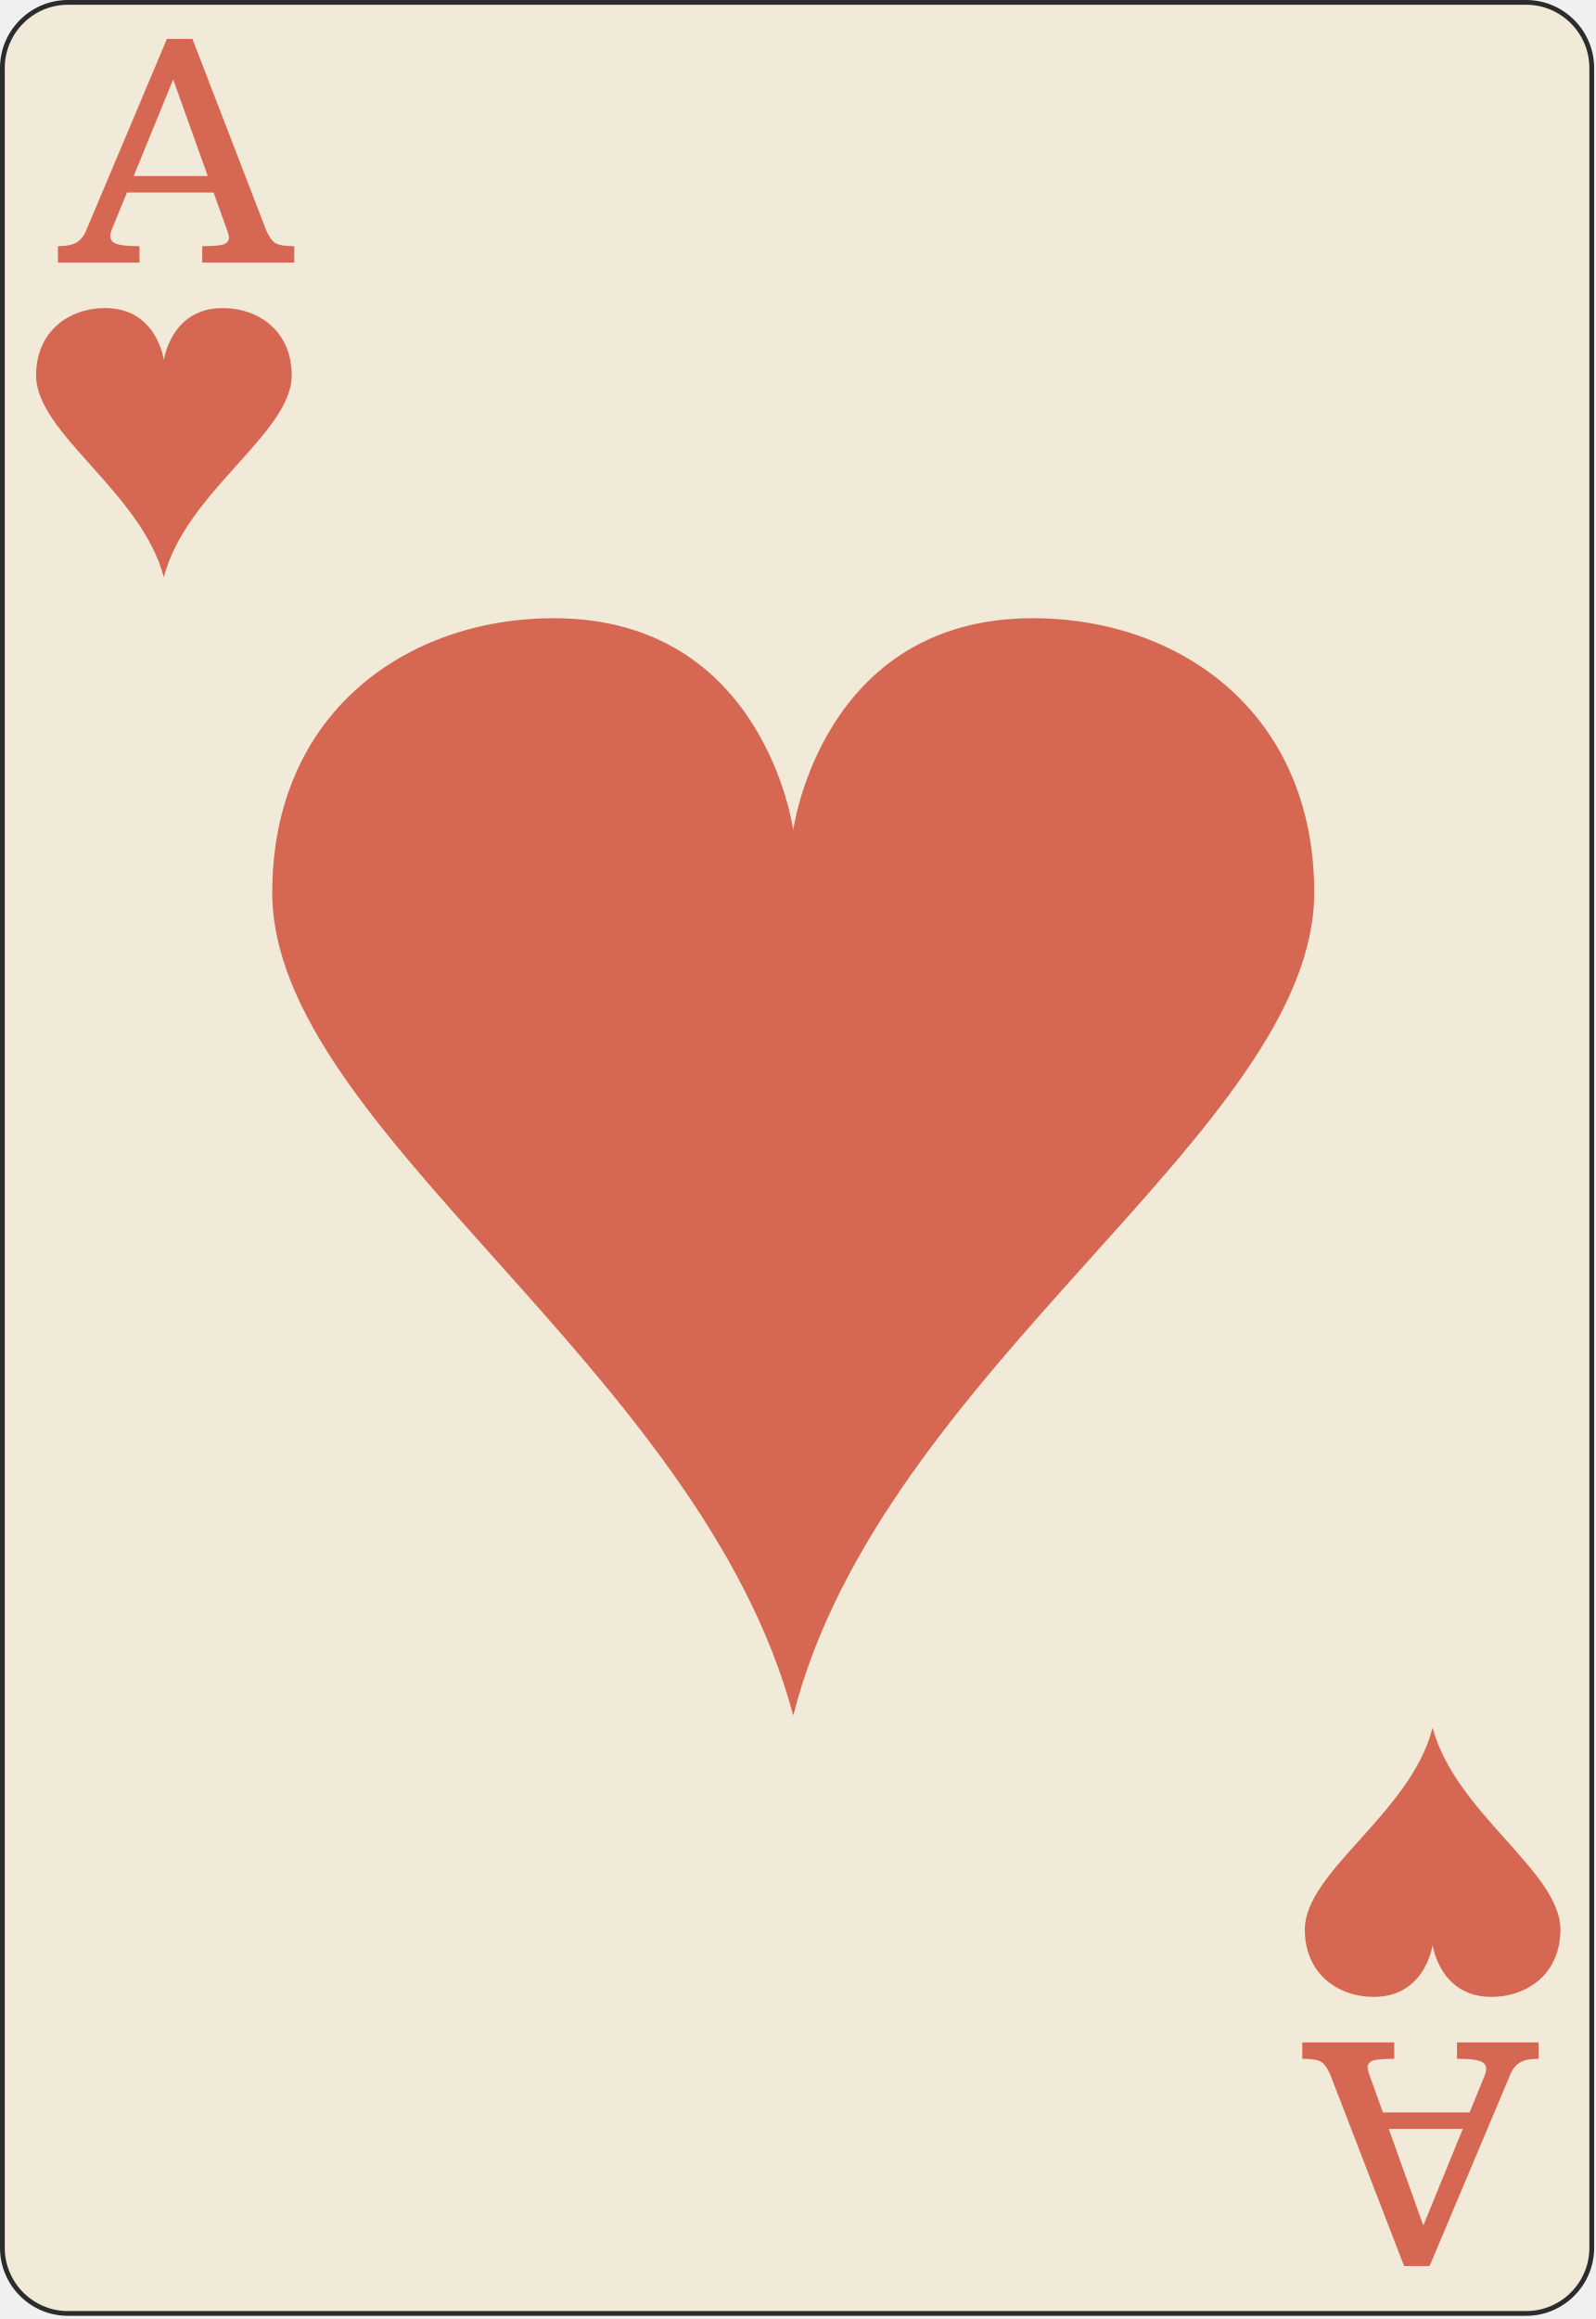
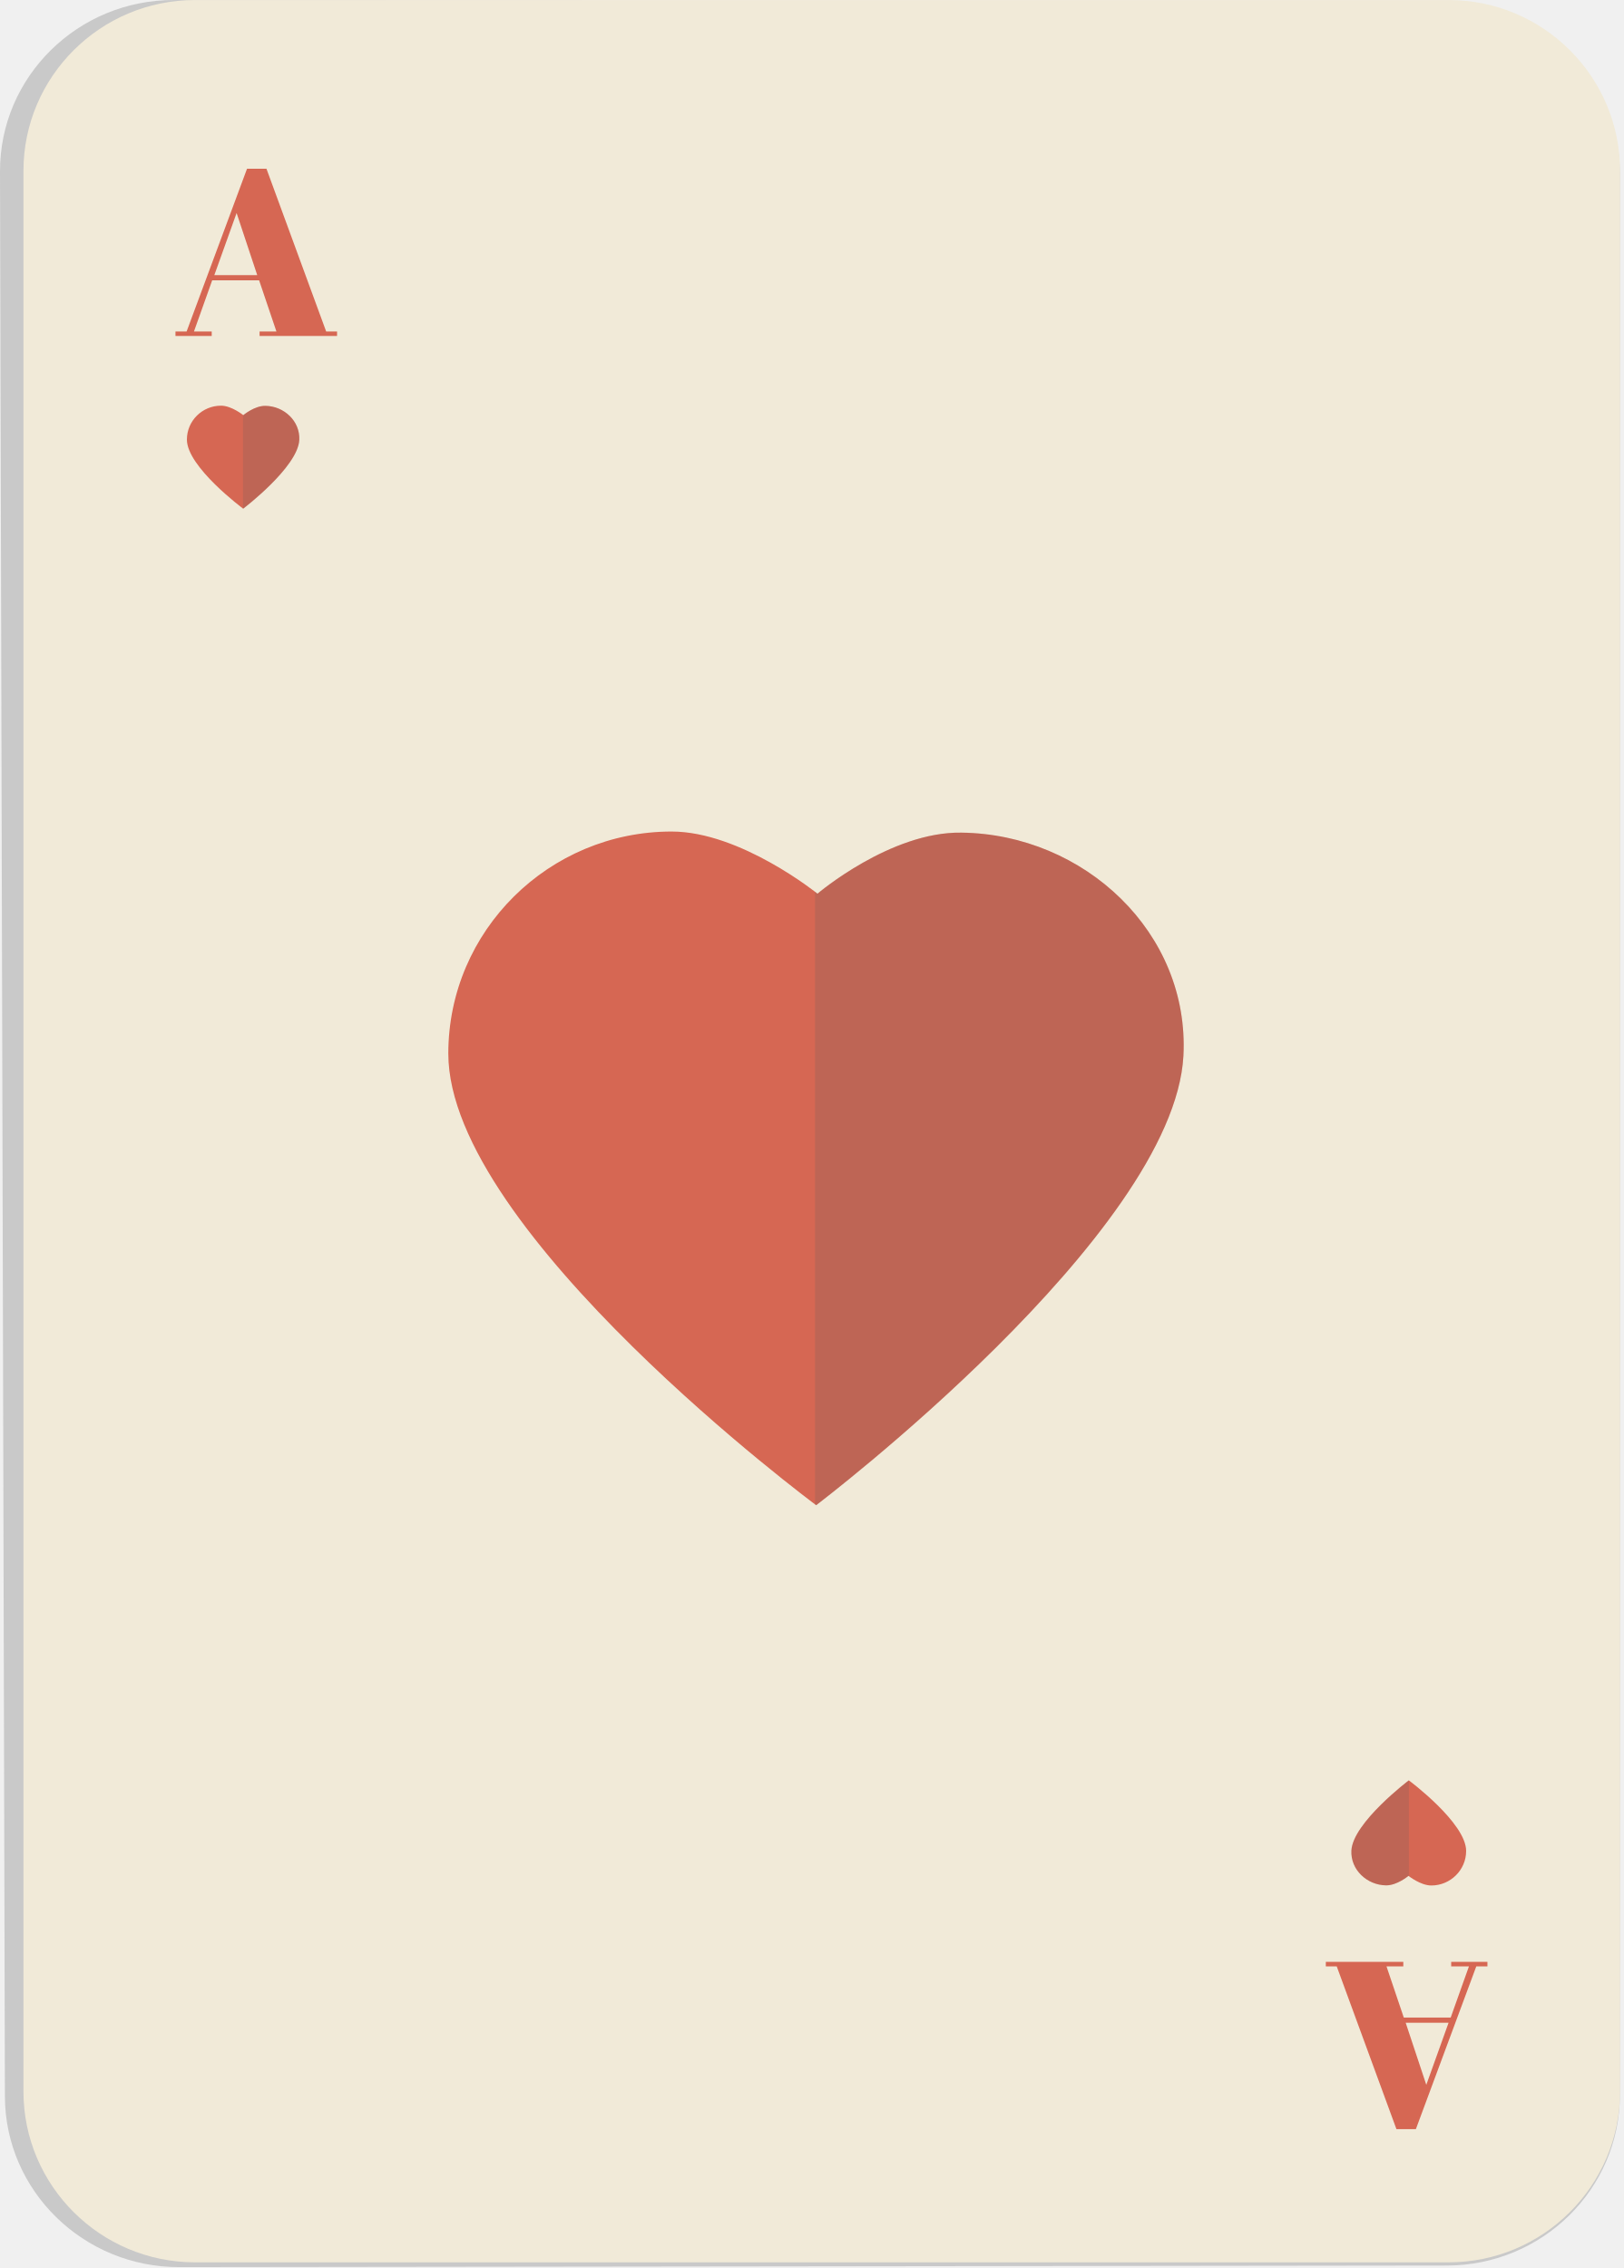
- <svg xmlns="http://www.w3.org/2000/svg" width="223" height="324" viewBox="0 0 223 324" fill="none">
-   <g clip-path="url(#clip0_2009_1857)">
-     <path d="M222.449 314.064C222.449 319.1 218.333 323.223 213.287 323.223H9.481C4.448 323.223 0.333 319.1 0.333 314.064V9.493C0.333 4.457 4.448 0.333 9.481 0.333H213.287C218.333 0.333 222.449 4.457 222.449 9.493V314.064Z" fill="#F1EAD8" stroke="#2C2C2C" stroke-width="0.667" />
-     <path d="M8.098 34.393C9.251 34.393 10.119 34.219 10.702 33.872C11.299 33.511 11.758 32.927 12.077 32.122L23.327 5.434H26.89L37.181 32.122C37.556 33.011 37.973 33.615 38.431 33.934C38.89 34.24 39.785 34.393 41.119 34.393V36.684H28.265V34.393C30.098 34.393 31.181 34.268 31.515 34.018C31.862 33.768 32.022 33.497 31.994 33.205C31.98 32.914 31.89 32.552 31.723 32.122L29.848 26.893H17.744L15.598 32.122C15.278 32.955 15.376 33.545 15.89 33.893C16.404 34.226 17.605 34.393 19.494 34.393V36.684H8.098V34.393ZM29.035 24.601L24.202 11.101L18.681 24.601H29.035Z" fill="#D66753" />
-     <path d="M144.31 86.374C114.796 86.374 110.855 115.989 110.855 115.989C110.855 115.989 106.915 86.374 77.401 86.374C56.742 86.374 38.049 99.653 38.049 124.702C38.049 157.801 97.924 191.086 110.855 239.688C123.16 191.127 183.662 157.801 183.662 124.702C183.662 99.653 164.969 86.374 144.31 86.374Z" fill="#D66753" />
-     <path d="M31.11 43.043C23.87 43.043 22.903 50.308 22.903 50.308C22.903 50.308 21.937 43.043 14.697 43.043C9.629 43.043 5.044 46.3 5.044 52.445C5.044 60.564 19.731 68.729 22.903 80.651C25.922 68.739 40.763 60.564 40.763 52.445C40.763 46.3 36.177 43.043 31.11 43.043Z" fill="#D66753" />
-     <path d="M215.013 287.645C213.861 287.645 212.993 287.819 212.409 288.166C211.812 288.527 211.354 289.11 211.034 289.916L199.784 316.604H196.222L185.93 289.916C185.555 289.027 185.138 288.423 184.68 288.104C184.222 287.798 183.326 287.645 181.993 287.645V285.354H194.847V287.645C193.013 287.645 191.93 287.77 191.597 288.02C191.249 288.27 191.09 288.541 191.118 288.833C191.131 289.124 191.222 289.485 191.388 289.916L193.263 295.145H205.368L207.513 289.916C207.833 289.083 207.736 288.492 207.222 288.145C206.708 287.812 205.506 287.645 203.618 287.645V285.354H215.013V287.645ZM194.076 297.437L198.909 310.937L204.43 297.437H194.076Z" fill="#D66753" />
-     <path d="M192.002 278.995C199.241 278.995 200.208 271.73 200.208 271.73C200.208 271.73 201.175 278.995 208.414 278.995C213.482 278.995 218.067 275.737 218.067 269.593C218.067 261.474 203.38 253.309 200.208 241.387C197.19 253.299 182.349 261.474 182.349 269.593C182.349 275.737 186.934 278.995 192.002 278.995Z" fill="#D66753" />
-   </g>
-   <defs>
-     <clipPath id="clip0_2009_1857">
-       <rect width="222.783" height="323.556" fill="white" />
-     </clipPath>
-   </defs>
+ <svg xmlns="http://www.w3.org/2000/svg" width="141" height="197" viewBox="0 0 141 197" fill="none">
+   <path d="M15.553 196.923C7.241 196.934 0.452 190.289 0.427 182.114L5.12003e-05 14.903C-0.021 6.667 6.757 -0.014 15.111 2.31065e-05L125.605 0.205C133.923 0.219 140.694 6.915 140.694 15.129V181.977C140.694 190.134 133.952 196.783 125.659 196.787L15.553 196.923Z" fill="#C9C9C9" />
+   <path d="M16.933 196.507C8.722 196.507 2.037 189.847 2.037 181.665V14.845C2.037 6.663 8.722 0.003 16.933 0.003H125.825C134.032 0.003 140.71 6.66 140.71 14.845V181.665C140.71 189.843 134.032 196.507 125.825 196.507H16.933Z" fill="#F1EAD8" />
+   <path d="M102.786 91.714C101.946 107.198 70.887 130.743 70.887 130.743C70.887 130.743 38.938 107.022 38.938 91.513C38.938 80.843 47.673 72.227 58.336 72.227C64.328 72.227 71.002 77.626 71.002 77.626C71.002 77.626 77.342 72.227 83.499 72.324C94.18 72.449 103.342 81.026 102.786 91.714Z" fill="#D66753" />
+   <path opacity="0.2" d="M83.496 72.32C77.336 72.223 70.999 77.623 70.999 77.623C70.999 77.623 70.909 77.558 70.787 77.458V130.674C70.855 130.725 70.888 130.739 70.888 130.739C70.888 130.739 101.942 107.198 102.786 91.71C103.343 81.026 94.18 72.449 83.496 72.32Z" fill="#616161" />
+   <path d="M25.995 38.217C25.862 40.586 21.12 44.184 21.12 44.184C21.12 44.184 16.233 40.558 16.233 38.185C16.233 36.551 17.569 35.237 19.199 35.237C20.111 35.237 21.13 36.059 21.13 36.059C21.13 36.059 22.1 35.237 23.051 35.252C24.677 35.273 26.078 36.583 25.995 38.217Z" fill="#D66753" />
+   <path opacity="0.2" d="M23.052 35.255C22.101 35.241 21.131 36.063 21.131 36.063C21.131 36.063 21.12 36.059 21.102 36.041V44.184C21.113 44.191 21.12 44.191 21.12 44.191C21.12 44.191 25.863 40.594 25.996 38.224C26.078 36.584 24.678 35.273 23.052 35.255Z" fill="#616161" />
+   <path d="M117.375 160.738C117.504 158.318 122.361 154.642 122.361 154.642C122.361 154.642 127.341 158.34 127.341 160.774C127.341 162.432 125.973 163.775 124.318 163.775C123.377 163.775 122.333 162.939 122.333 162.939C122.333 162.939 121.345 163.775 120.383 163.764C118.717 163.739 117.292 162.4 117.375 160.738Z" fill="#D66753" />
+   <path opacity="0.2" d="M120.383 163.764C121.345 163.775 122.333 162.939 122.333 162.939C122.333 162.939 122.34 162.946 122.368 162.964V154.66C122.361 154.653 122.361 154.649 122.361 154.649C122.361 154.649 117.504 158.322 117.375 160.745C117.292 162.4 118.717 163.739 120.383 163.764Z" fill="#616161" />
+   <path d="M24.008 28.793L22.505 24.348H18.43L16.846 28.793H18.389V29.184H15.24V28.793H16.208L21.456 14.655H23.143L28.329 28.793H29.276V29.184H22.546V28.793H24.008ZM20.55 18.503L18.616 23.895H22.341L20.55 18.503Z" fill="#D66753" />
+   <path d="M120.423 170.8L121.925 175.245L126 175.245L127.585 170.8L126.042 170.8L126.042 170.409L129.19 170.409L129.19 170.8L128.223 170.8L122.975 184.938L121.287 184.938L116.101 170.8L115.154 170.8L115.154 170.409L121.884 170.409L121.884 170.8L120.423 170.8ZM123.881 181.09L125.815 175.698L122.09 175.698L123.881 181.09Z" fill="#D66753" />
</svg>
